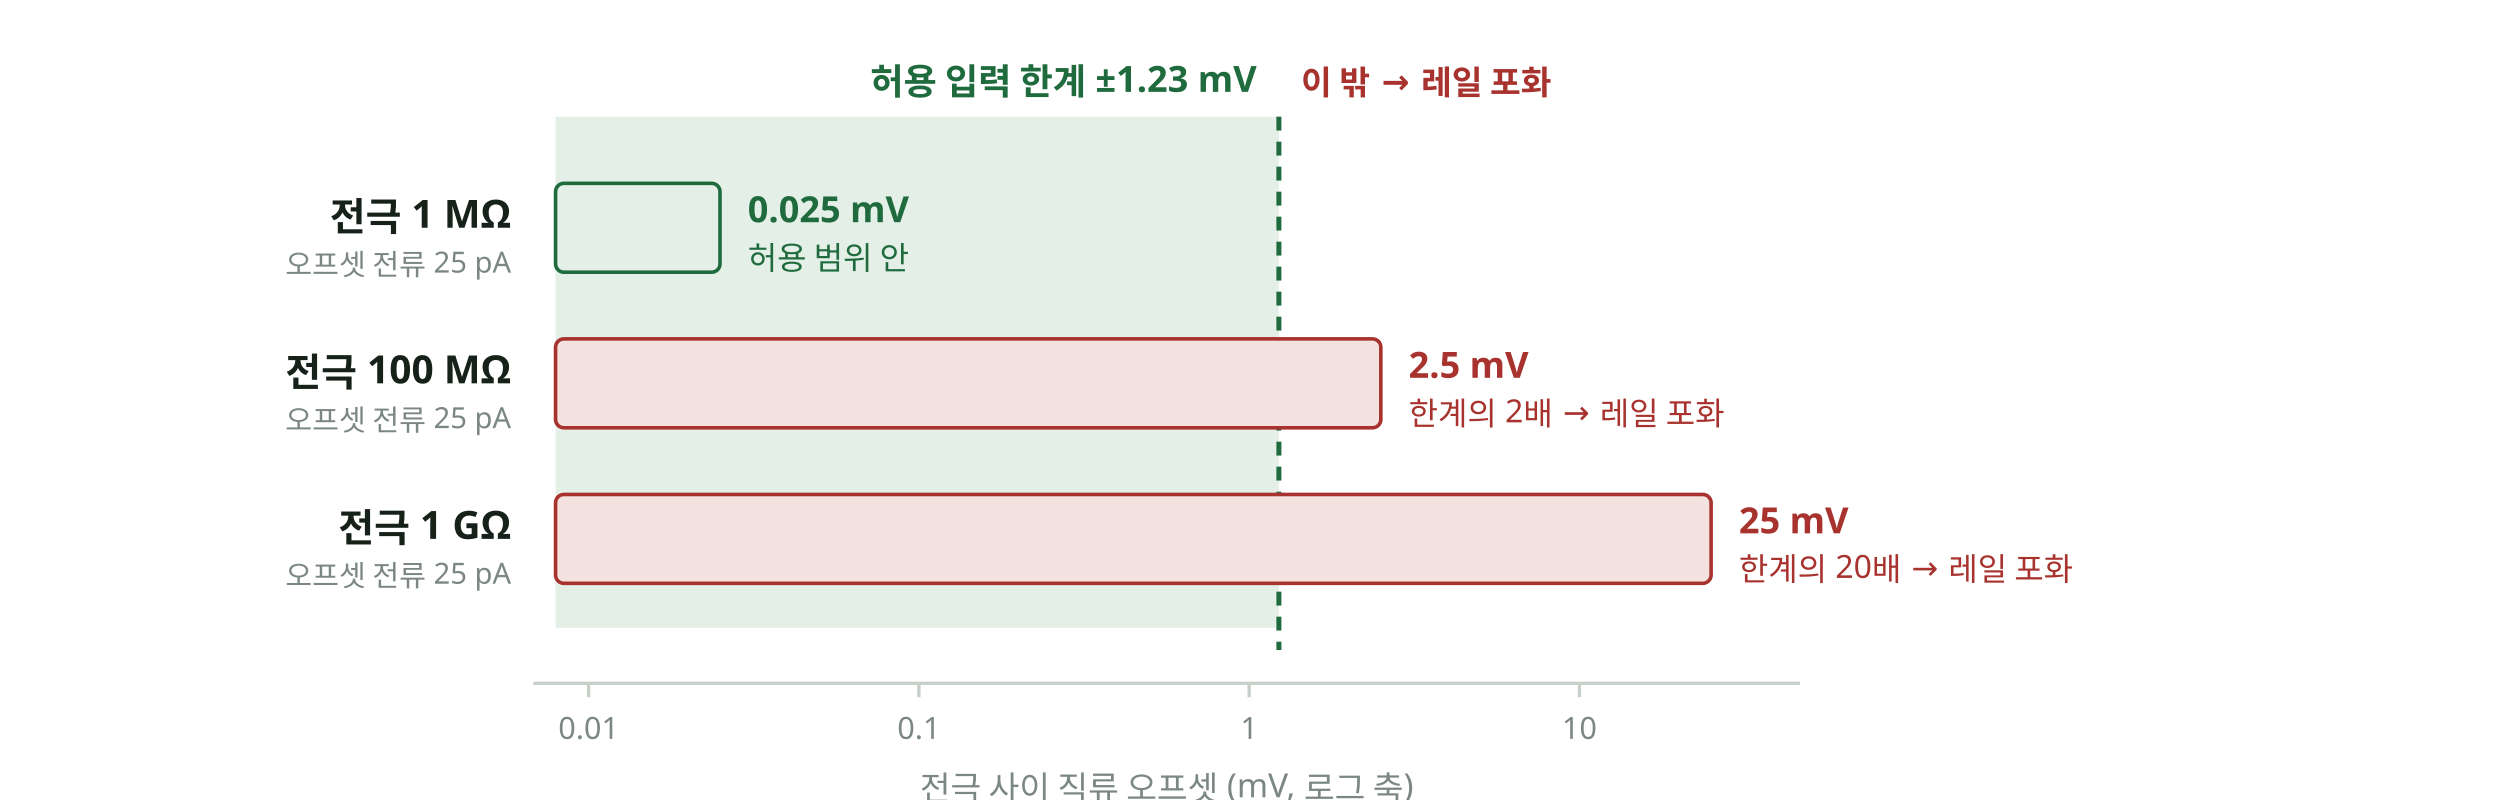
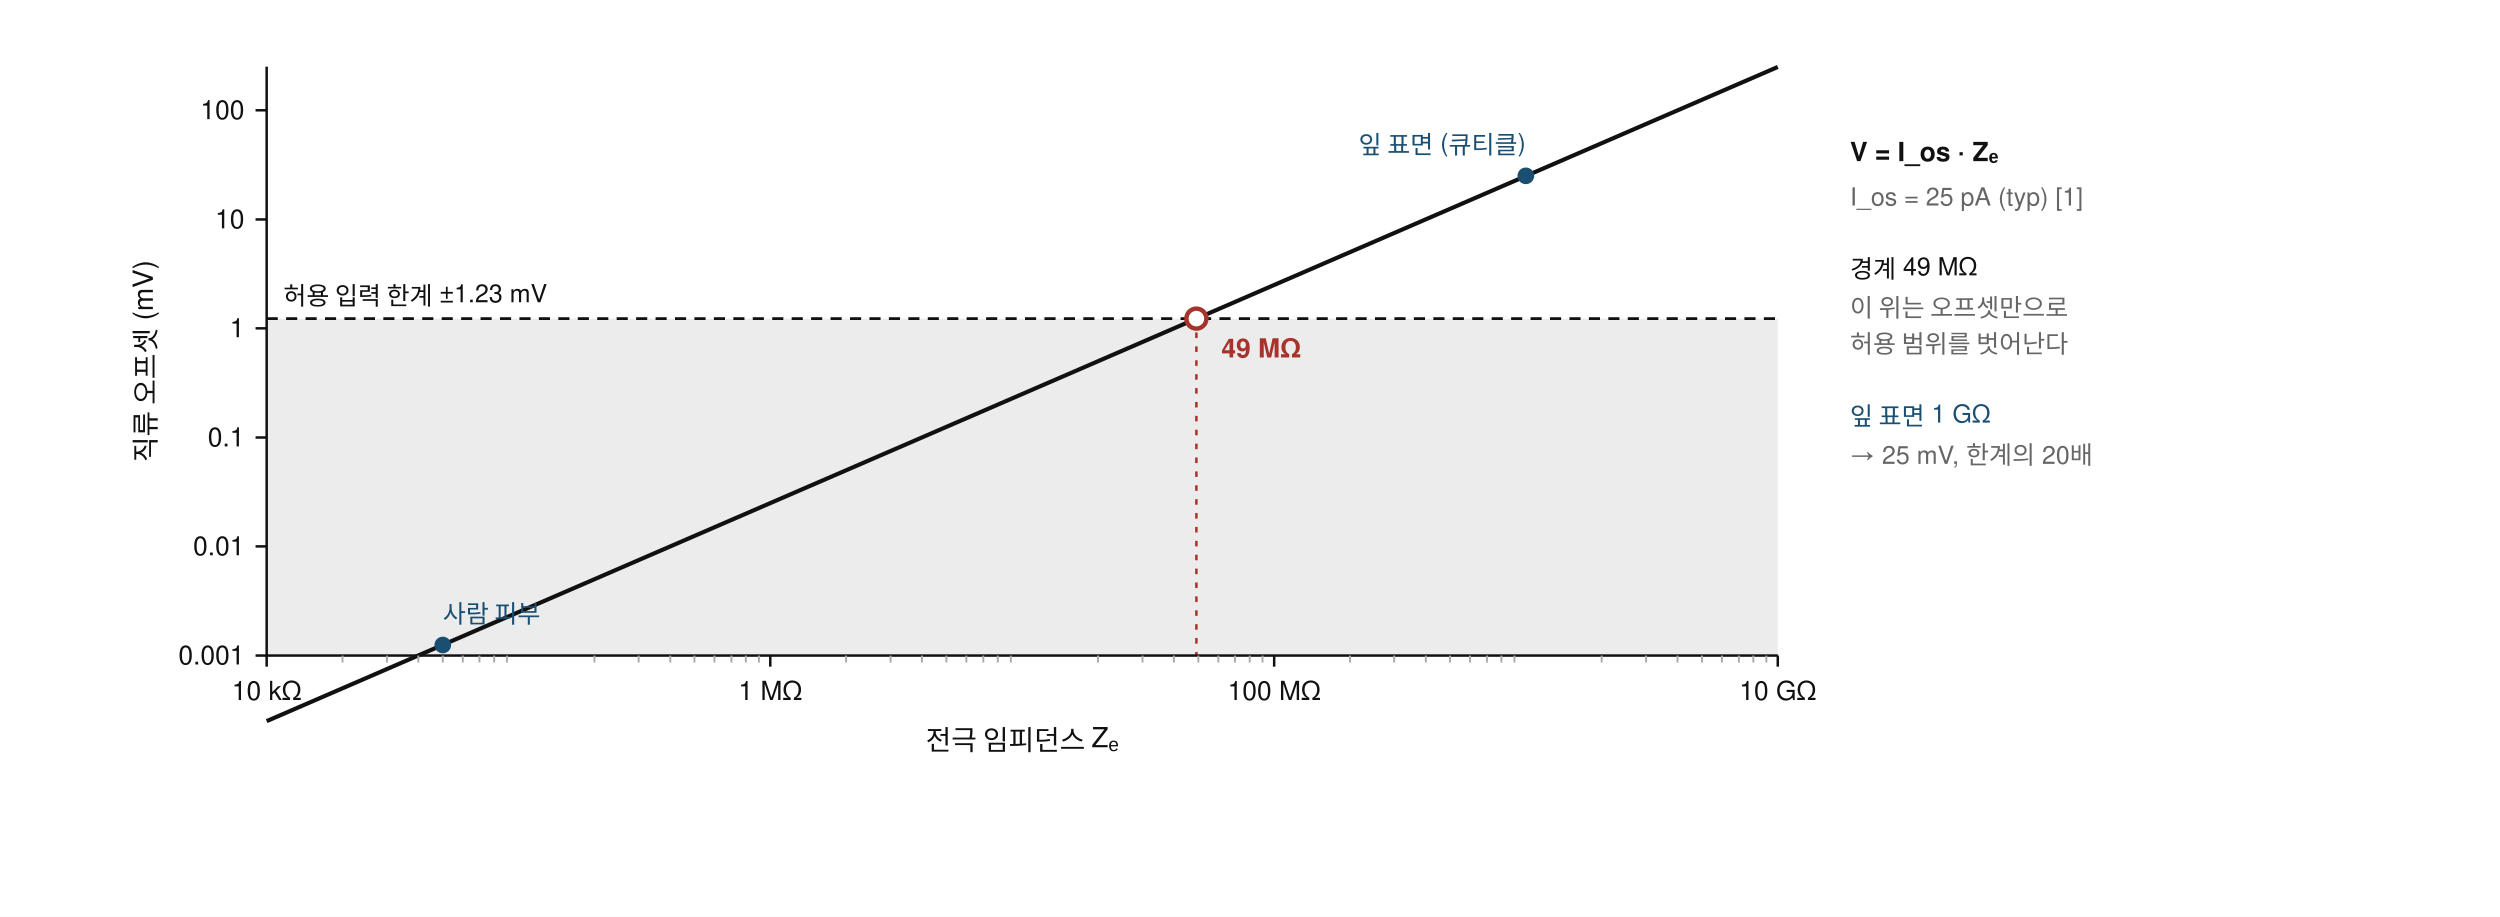
- <svg xmlns="http://www.w3.org/2000/svg" viewBox="0 0 900 288" role="img" aria-label="전극 임피던스가 만드는 직류 오프셋">
-   <rect x="0.0" y="0.0" width="900.0" height="288.0" fill="#ffffff" rx="0" />
-   <g font-family="Pretendard,'Malgun Gothic','Apple SD Gothic Neo',sans-serif">
-     <rect x="200.0" y="42.0" width="260.4" height="184.0" fill="#e4efe8" rx="0" />
-     <line x1="460.4" y1="42.0" x2="460.4" y2="234.0" stroke="#1f6b3d" stroke-width="1.8" stroke-dasharray="5 4" />
-     <text x="452.4" y="34.0" font-size="13" fill="#1f6b3d" text-anchor="end" font-weight="700">허용 입력 한계 ±1.23 mV</text>
-     <text x="468.4" y="34.0" font-size="12" fill="#a8322d" text-anchor="start" font-weight="700">이 밖 → 레일 포화</text>
-     <rect x="200.0" y="66.0" width="59.2" height="32.0" fill="#e4efe8" rx="3" />
-     <rect x="200.0" y="66.0" width="59.2" height="32.0" fill="none" rx="3" stroke="#1f6b3d" stroke-width="1.3" />
-     <text x="184.0" y="83.0" font-size="14" fill="#16211a" text-anchor="end" font-weight="700">전극 1 MΩ</text>
-     <text x="184.0" y="99.0" font-size="10.5" fill="#7b8781" text-anchor="end" font-weight="400">오프셋 전류 25 pA</text>
-     <text x="269.2" y="80.0" font-size="13" fill="#1f6b3d" text-anchor="start" font-weight="700">0.025 mV</text>
-     <text x="269.2" y="97.0" font-size="11.5" fill="#1f6b3d" text-anchor="start" font-weight="400">허용 범위 안</text>
-     <rect x="200.0" y="122.0" width="297.1" height="32.0" fill="#f3e2e0" rx="3" />
-     <rect x="200.0" y="122.0" width="297.1" height="32.0" fill="none" rx="3" stroke="#a8322d" stroke-width="1.3" />
-     <text x="184.0" y="139.0" font-size="14" fill="#16211a" text-anchor="end" font-weight="700">전극 100 MΩ</text>
-     <text x="184.0" y="155.0" font-size="10.5" fill="#7b8781" text-anchor="end" font-weight="400">오프셋 전류 25 pA</text>
-     <text x="507.1" y="136.0" font-size="13" fill="#a8322d" text-anchor="start" font-weight="700">2.5 mV</text>
-     <text x="507.1" y="153.0" font-size="11.5" fill="#a8322d" text-anchor="start" font-weight="400">한계의 2배 → 레일 포화</text>
-     <rect x="200.0" y="178.0" width="416.0" height="32.0" fill="#f3e2e0" rx="3" />
-     <rect x="200.0" y="178.0" width="416.0" height="32.0" fill="none" rx="3" stroke="#a8322d" stroke-width="1.3" />
-     <text x="184.0" y="195.0" font-size="14" fill="#16211a" text-anchor="end" font-weight="700">전극 1 GΩ</text>
-     <text x="184.0" y="211.0" font-size="10.5" fill="#7b8781" text-anchor="end" font-weight="400">오프셋 전류 25 pA</text>
-     <text x="626.0" y="192.0" font-size="13" fill="#a8322d" text-anchor="start" font-weight="700">25 mV</text>
-     <text x="626.0" y="209.0" font-size="11.5" fill="#a8322d" text-anchor="start" font-weight="400">한계의 20배 → 레일 포화</text>
-     <line x1="192.0" y1="246.0" x2="648.0" y2="246.0" stroke="#c8d0ca" stroke-width="1.2" />
-     <line x1="211.9" y1="246.0" x2="211.9" y2="251.0" stroke="#c8d0ca" stroke-width="1.2" />
-     <text x="211.9" y="266.0" font-size="11" fill="#7b8781" text-anchor="middle" font-weight="400">0.01</text>
-     <line x1="330.8" y1="246.0" x2="330.8" y2="251.0" stroke="#c8d0ca" stroke-width="1.2" />
-     <text x="330.8" y="266.0" font-size="11" fill="#7b8781" text-anchor="middle" font-weight="400">0.1</text>
-     <line x1="449.7" y1="246.0" x2="449.7" y2="251.0" stroke="#c8d0ca" stroke-width="1.2" />
-     <text x="449.7" y="266.0" font-size="11" fill="#7b8781" text-anchor="middle" font-weight="400">1</text>
-     <line x1="568.6" y1="246.0" x2="568.6" y2="251.0" stroke="#c8d0ca" stroke-width="1.2" />
-     <text x="568.6" y="266.0" font-size="11" fill="#7b8781" text-anchor="middle" font-weight="400">10</text>
-     <text x="420.0" y="288.0" font-size="12" fill="#7b8781" text-anchor="middle" font-weight="400">전극 사이 직류 오프셋 (mV, 로그 축)</text>
+ <svg xmlns="http://www.w3.org/2000/svg" viewBox="0 0 900 330" role="img" aria-label="전극 임피던스가 만드는 직류 오프셋">
+   <rect x="0" y="0" width="900" height="330" fill="#ffffff" />
+   <g font-family="'Helvetica Neue',Helvetica,Arial,'Malgun Gothic',sans-serif" fill="#111111">
+     <rect x="96" y="114.7" width="544" height="121.3" fill="#ececec" />
+     <line x1="96" y1="114.7" x2="640" y2="114.7" stroke="#111111" stroke-width="1" stroke-dasharray="4 3" />
+     <text x="102" y="109.7" font-size="9" fill="#111111">허용 입력 한계 ±1.23 mV</text>
+     <line x1="96.0" y1="259.6" x2="640.0" y2="24.1" stroke="#111111" stroke-width="1.5" />
+     <line x1="430.7" y1="114.7" x2="430.7" y2="236" stroke="#a5342b" stroke-width="0.9" stroke-dasharray="2 3" />
+     <circle cx="430.7" cy="114.7" r="3.6" fill="#fff" stroke="#a5342b" stroke-width="1.6" />
+     <text x="439.7" y="128.7" font-size="9.5" fill="#a5342b" font-weight="700">49 MΩ</text>
+     <circle cx="159.4" cy="232.2" r="3" fill="#1b4f72" />
+     <text x="159.4" y="224.2" font-size="9" fill="#1b4f72" text-anchor="start">사람 피부</text>
+     <circle cx="549.3" cy="63.3" r="3" fill="#1b4f72" />
+     <text x="549.3" y="55.3" font-size="9" fill="#1b4f72" text-anchor="end">잎 표면 (큐티클)</text>
+     <path d="M96,24 L96,236 L640,236" fill="none" stroke="#111111" stroke-width="0.9" />
+     <line x1="96.0" y1="236" x2="96.0" y2="240" stroke="#111111" stroke-width="0.9" />
+     <text x="96.0" y="252" font-size="9.5" fill="#111111" text-anchor="middle">10 kΩ</text>
+     <line x1="277.3" y1="236" x2="277.3" y2="240" stroke="#111111" stroke-width="0.9" />
+     <text x="277.3" y="252" font-size="9.5" fill="#111111" text-anchor="middle">1 MΩ</text>
+     <line x1="458.7" y1="236" x2="458.7" y2="240" stroke="#111111" stroke-width="0.9" />
+     <text x="458.7" y="252" font-size="9.5" fill="#111111" text-anchor="middle">100 MΩ</text>
+     <line x1="640.0" y1="236" x2="640.0" y2="240" stroke="#111111" stroke-width="0.9" />
+     <text x="640.0" y="252" font-size="9.5" fill="#111111" text-anchor="middle">10 GΩ</text>
+     <line x1="123.3" y1="236" x2="123.3" y2="238.5" stroke="#aaaaaa" stroke-width="0.7" />
+     <line x1="139.3" y1="236" x2="139.3" y2="238.5" stroke="#aaaaaa" stroke-width="0.7" />
+     <line x1="150.6" y1="236" x2="150.6" y2="238.5" stroke="#aaaaaa" stroke-width="0.7" />
+     <line x1="159.4" y1="236" x2="159.4" y2="238.5" stroke="#aaaaaa" stroke-width="0.7" />
+     <line x1="166.6" y1="236" x2="166.6" y2="238.5" stroke="#aaaaaa" stroke-width="0.7" />
+     <line x1="172.6" y1="236" x2="172.6" y2="238.5" stroke="#aaaaaa" stroke-width="0.7" />
+     <line x1="177.9" y1="236" x2="177.9" y2="238.5" stroke="#aaaaaa" stroke-width="0.7" />
+     <line x1="182.5" y1="236" x2="182.5" y2="238.5" stroke="#aaaaaa" stroke-width="0.7" />
+     <line x1="214.0" y1="236" x2="214.0" y2="238.5" stroke="#aaaaaa" stroke-width="0.7" />
+     <line x1="229.9" y1="236" x2="229.9" y2="238.5" stroke="#aaaaaa" stroke-width="0.7" />
+     <line x1="241.3" y1="236" x2="241.3" y2="238.5" stroke="#aaaaaa" stroke-width="0.7" />
+     <line x1="250.0" y1="236" x2="250.0" y2="238.5" stroke="#aaaaaa" stroke-width="0.7" />
+     <line x1="257.2" y1="236" x2="257.2" y2="238.5" stroke="#aaaaaa" stroke-width="0.7" />
+     <line x1="263.3" y1="236" x2="263.3" y2="238.5" stroke="#aaaaaa" stroke-width="0.7" />
+     <line x1="268.5" y1="236" x2="268.5" y2="238.5" stroke="#aaaaaa" stroke-width="0.7" />
+     <line x1="273.2" y1="236" x2="273.2" y2="238.5" stroke="#aaaaaa" stroke-width="0.7" />
+     <line x1="304.6" y1="236" x2="304.6" y2="238.5" stroke="#aaaaaa" stroke-width="0.7" />
+     <line x1="320.6" y1="236" x2="320.6" y2="238.5" stroke="#aaaaaa" stroke-width="0.7" />
+     <line x1="331.9" y1="236" x2="331.9" y2="238.5" stroke="#aaaaaa" stroke-width="0.7" />
+     <line x1="340.7" y1="236" x2="340.7" y2="238.5" stroke="#aaaaaa" stroke-width="0.7" />
+     <line x1="347.9" y1="236" x2="347.9" y2="238.5" stroke="#aaaaaa" stroke-width="0.7" />
+     <line x1="354.0" y1="236" x2="354.0" y2="238.5" stroke="#aaaaaa" stroke-width="0.7" />
+     <line x1="359.2" y1="236" x2="359.2" y2="238.5" stroke="#aaaaaa" stroke-width="0.7" />
+     <line x1="363.9" y1="236" x2="363.9" y2="238.5" stroke="#aaaaaa" stroke-width="0.7" />
+     <line x1="395.3" y1="236" x2="395.3" y2="238.5" stroke="#aaaaaa" stroke-width="0.7" />
+     <line x1="411.3" y1="236" x2="411.3" y2="238.5" stroke="#aaaaaa" stroke-width="0.7" />
+     <line x1="422.6" y1="236" x2="422.6" y2="238.5" stroke="#aaaaaa" stroke-width="0.7" />
+     <line x1="431.4" y1="236" x2="431.4" y2="238.5" stroke="#aaaaaa" stroke-width="0.7" />
+     <line x1="438.6" y1="236" x2="438.6" y2="238.5" stroke="#aaaaaa" stroke-width="0.7" />
+     <line x1="444.6" y1="236" x2="444.6" y2="238.5" stroke="#aaaaaa" stroke-width="0.7" />
+     <line x1="449.9" y1="236" x2="449.9" y2="238.5" stroke="#aaaaaa" stroke-width="0.7" />
+     <line x1="454.5" y1="236" x2="454.5" y2="238.5" stroke="#aaaaaa" stroke-width="0.7" />
+     <line x1="486.0" y1="236" x2="486.0" y2="238.5" stroke="#aaaaaa" stroke-width="0.7" />
+     <line x1="501.9" y1="236" x2="501.9" y2="238.5" stroke="#aaaaaa" stroke-width="0.7" />
+     <line x1="513.3" y1="236" x2="513.3" y2="238.5" stroke="#aaaaaa" stroke-width="0.7" />
+     <line x1="522.0" y1="236" x2="522.0" y2="238.5" stroke="#aaaaaa" stroke-width="0.7" />
+     <line x1="529.2" y1="236" x2="529.2" y2="238.5" stroke="#aaaaaa" stroke-width="0.7" />
+     <line x1="535.3" y1="236" x2="535.3" y2="238.5" stroke="#aaaaaa" stroke-width="0.7" />
+     <line x1="540.5" y1="236" x2="540.5" y2="238.5" stroke="#aaaaaa" stroke-width="0.7" />
+     <line x1="545.2" y1="236" x2="545.2" y2="238.5" stroke="#aaaaaa" stroke-width="0.7" />
+     <line x1="576.6" y1="236" x2="576.6" y2="238.5" stroke="#aaaaaa" stroke-width="0.7" />
+     <line x1="592.6" y1="236" x2="592.6" y2="238.5" stroke="#aaaaaa" stroke-width="0.7" />
+     <line x1="603.9" y1="236" x2="603.9" y2="238.5" stroke="#aaaaaa" stroke-width="0.7" />
+     <line x1="612.7" y1="236" x2="612.7" y2="238.5" stroke="#aaaaaa" stroke-width="0.7" />
+     <line x1="619.9" y1="236" x2="619.9" y2="238.5" stroke="#aaaaaa" stroke-width="0.7" />
+     <line x1="626.0" y1="236" x2="626.0" y2="238.5" stroke="#aaaaaa" stroke-width="0.7" />
+     <line x1="631.2" y1="236" x2="631.2" y2="238.5" stroke="#aaaaaa" stroke-width="0.7" />
+     <line x1="635.9" y1="236" x2="635.9" y2="238.5" stroke="#aaaaaa" stroke-width="0.7" />
+     <line x1="92" y1="236.0" x2="96" y2="236.0" stroke="#111111" stroke-width="0.9" />
+     <text x="88" y="239.2" font-size="9.5" fill="#111111" text-anchor="end">0.001</text>
+     <line x1="92" y1="196.7" x2="96" y2="196.7" stroke="#111111" stroke-width="0.9" />
+     <text x="88" y="199.9" font-size="9.5" fill="#111111" text-anchor="end">0.01</text>
+     <line x1="92" y1="157.5" x2="96" y2="157.5" stroke="#111111" stroke-width="0.9" />
+     <text x="88" y="160.7" font-size="9.5" fill="#111111" text-anchor="end">0.1</text>
+     <line x1="92" y1="118.2" x2="96" y2="118.2" stroke="#111111" stroke-width="0.9" />
+     <text x="88" y="121.4" font-size="9.5" fill="#111111" text-anchor="end">1</text>
+     <line x1="92" y1="79.0" x2="96" y2="79.0" stroke="#111111" stroke-width="0.9" />
+     <text x="88" y="82.2" font-size="9.5" fill="#111111" text-anchor="end">10</text>
+     <line x1="92" y1="39.7" x2="96" y2="39.7" stroke="#111111" stroke-width="0.9" />
+     <text x="88" y="42.9" font-size="9.5" fill="#111111" text-anchor="end">100</text>
+     <text x="368.0" y="270" font-size="10" fill="#111111" text-anchor="middle">전극 임피던스 Zₑ</text>
+     <text x="56" y="130.0" font-size="10" fill="#111111" text-anchor="middle" transform="rotate(-90 56 130.0)">직류 오프셋 (mV)</text>
+     <text x="666" y="58" font-size="9.5" font-weight="700">V = I_os · Zₑ</text>
+     <text x="666" y="74" font-size="9" fill="#666666">I_os = 25 pA (typ) [1]</text>
+     <text x="666" y="100" font-size="9">경계 49 MΩ</text>
+     <text x="666" y="114" font-size="9" fill="#666666">이 위는 오프셋만으로</text>
+     <text x="666" y="127" font-size="9" fill="#666666">허용 범위를 벗어난다</text>
+     <text x="666" y="153" font-size="9" fill="#1b4f72">잎 표면 1 GΩ</text>
+     <text x="666" y="167" font-size="9" fill="#666666">→ 25 mV, 한계의 20배</text>
  </g>
</svg>
